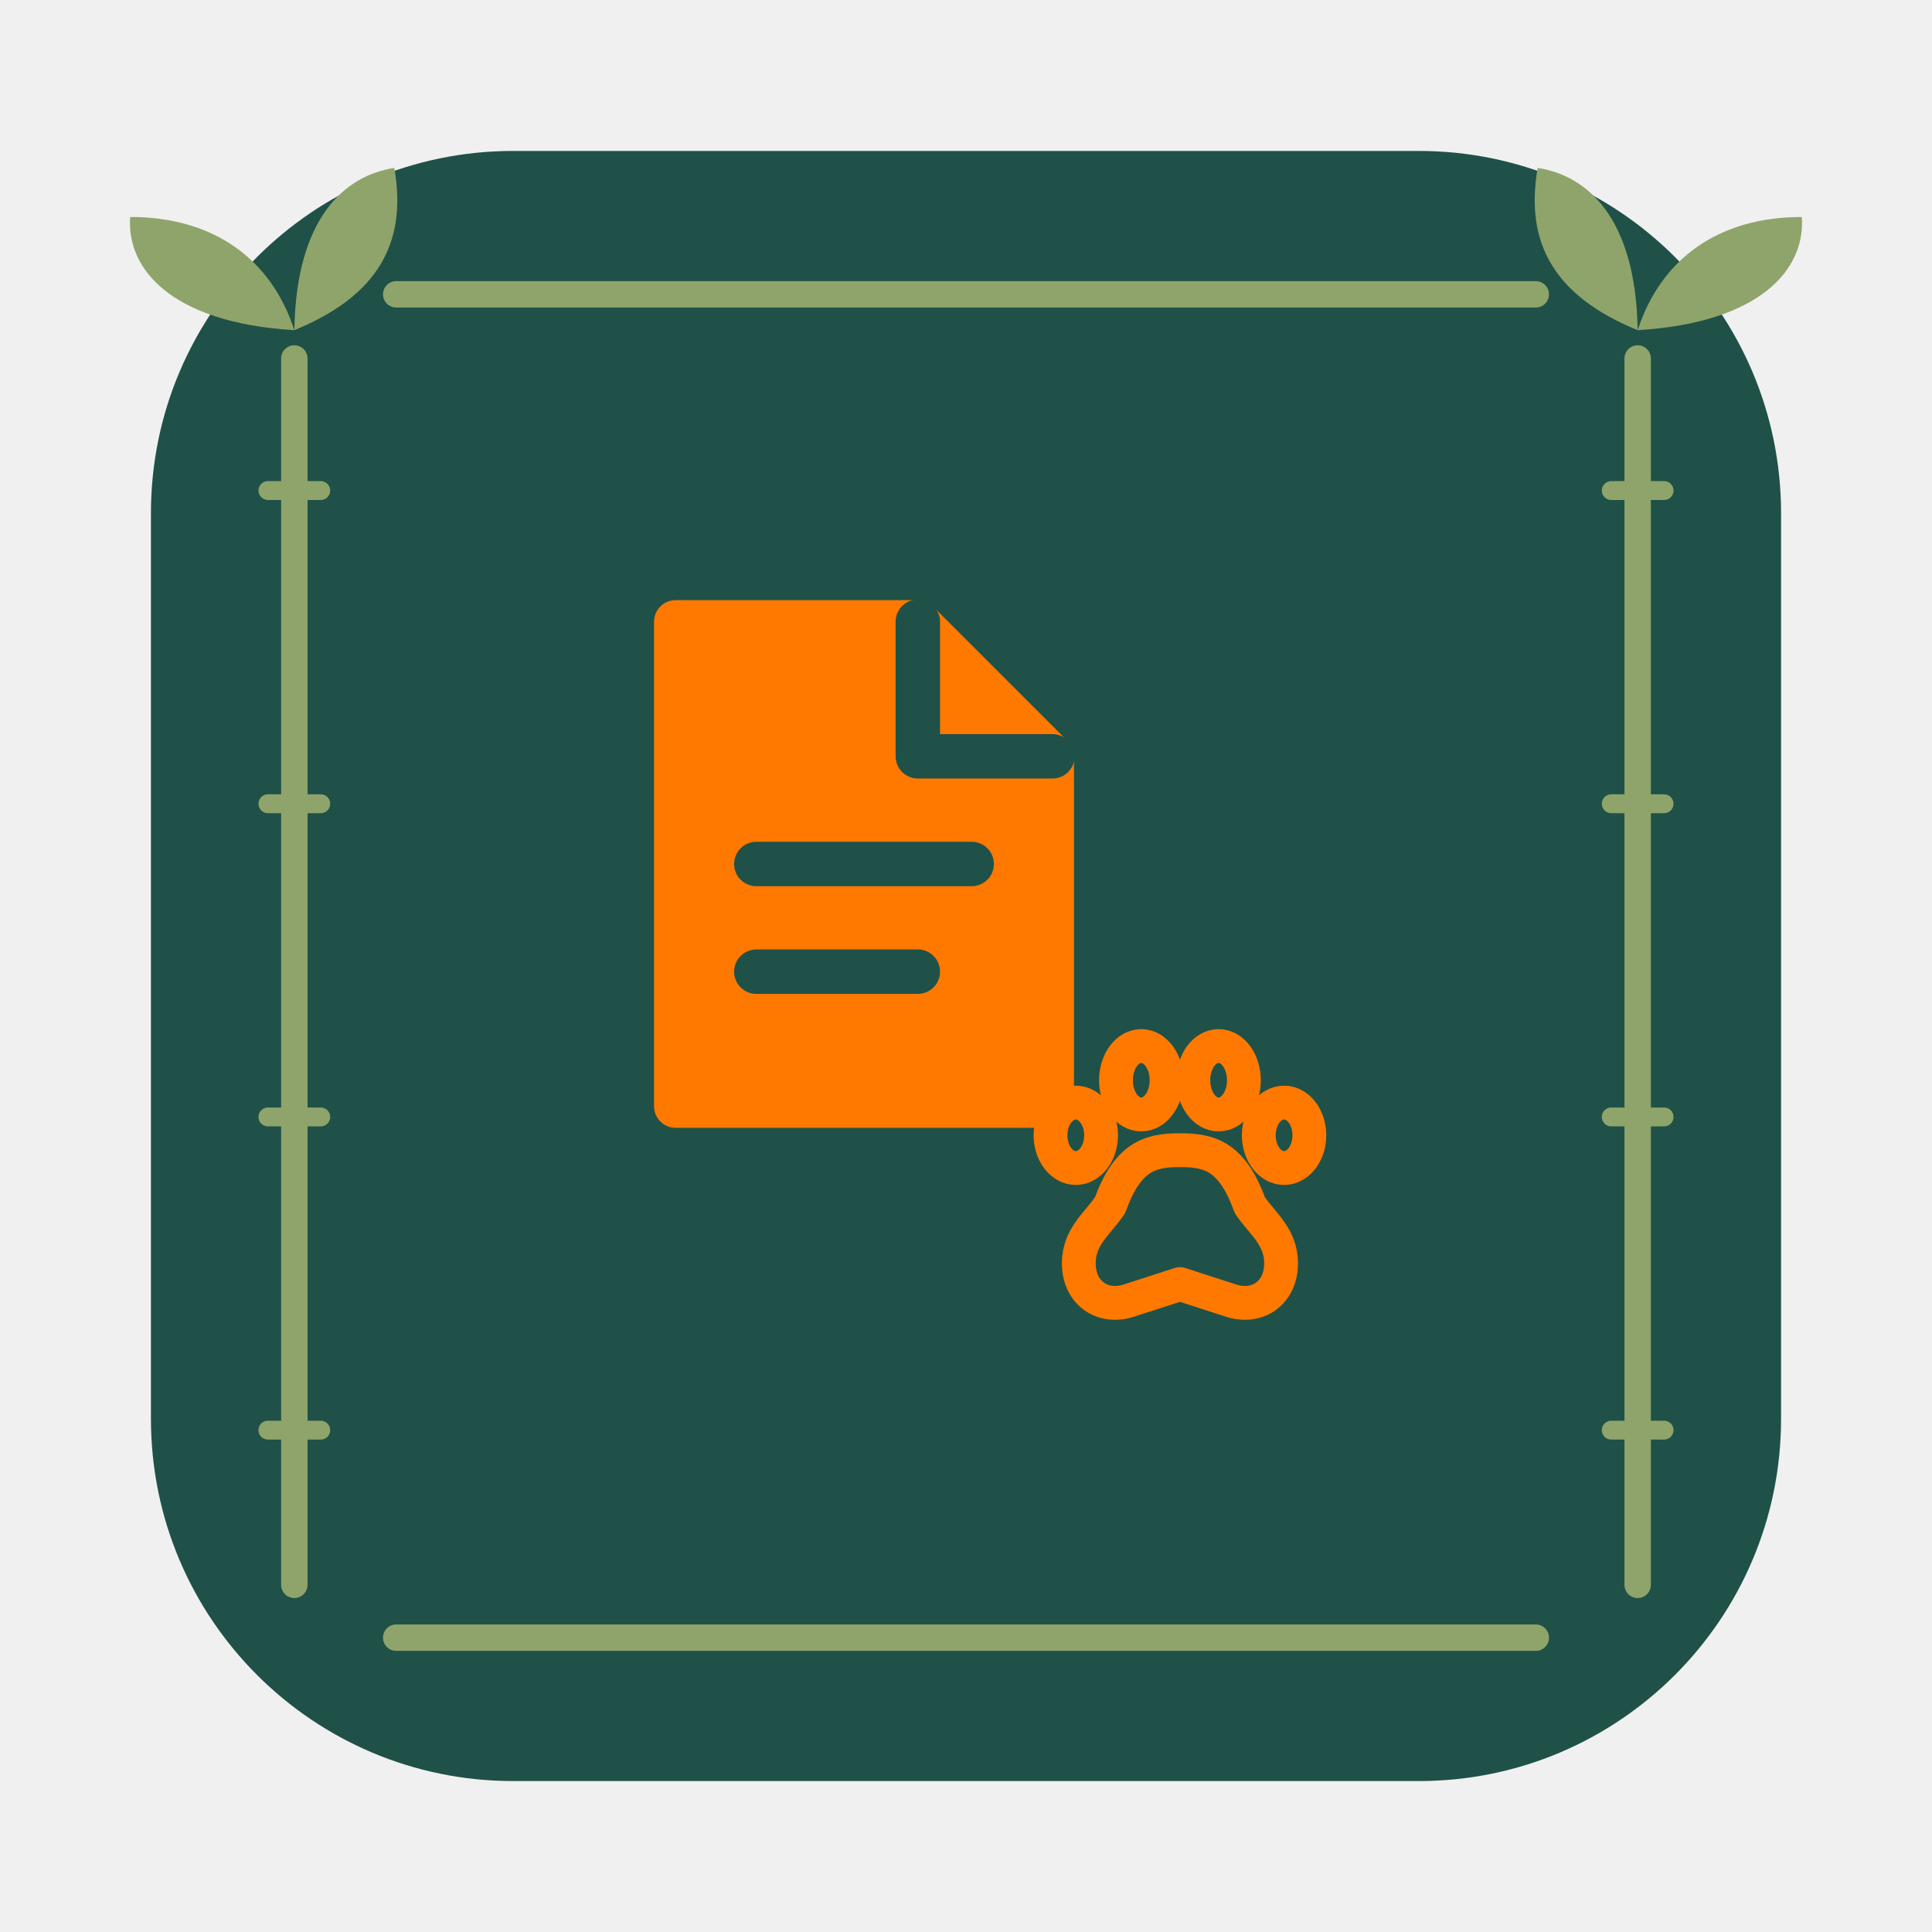
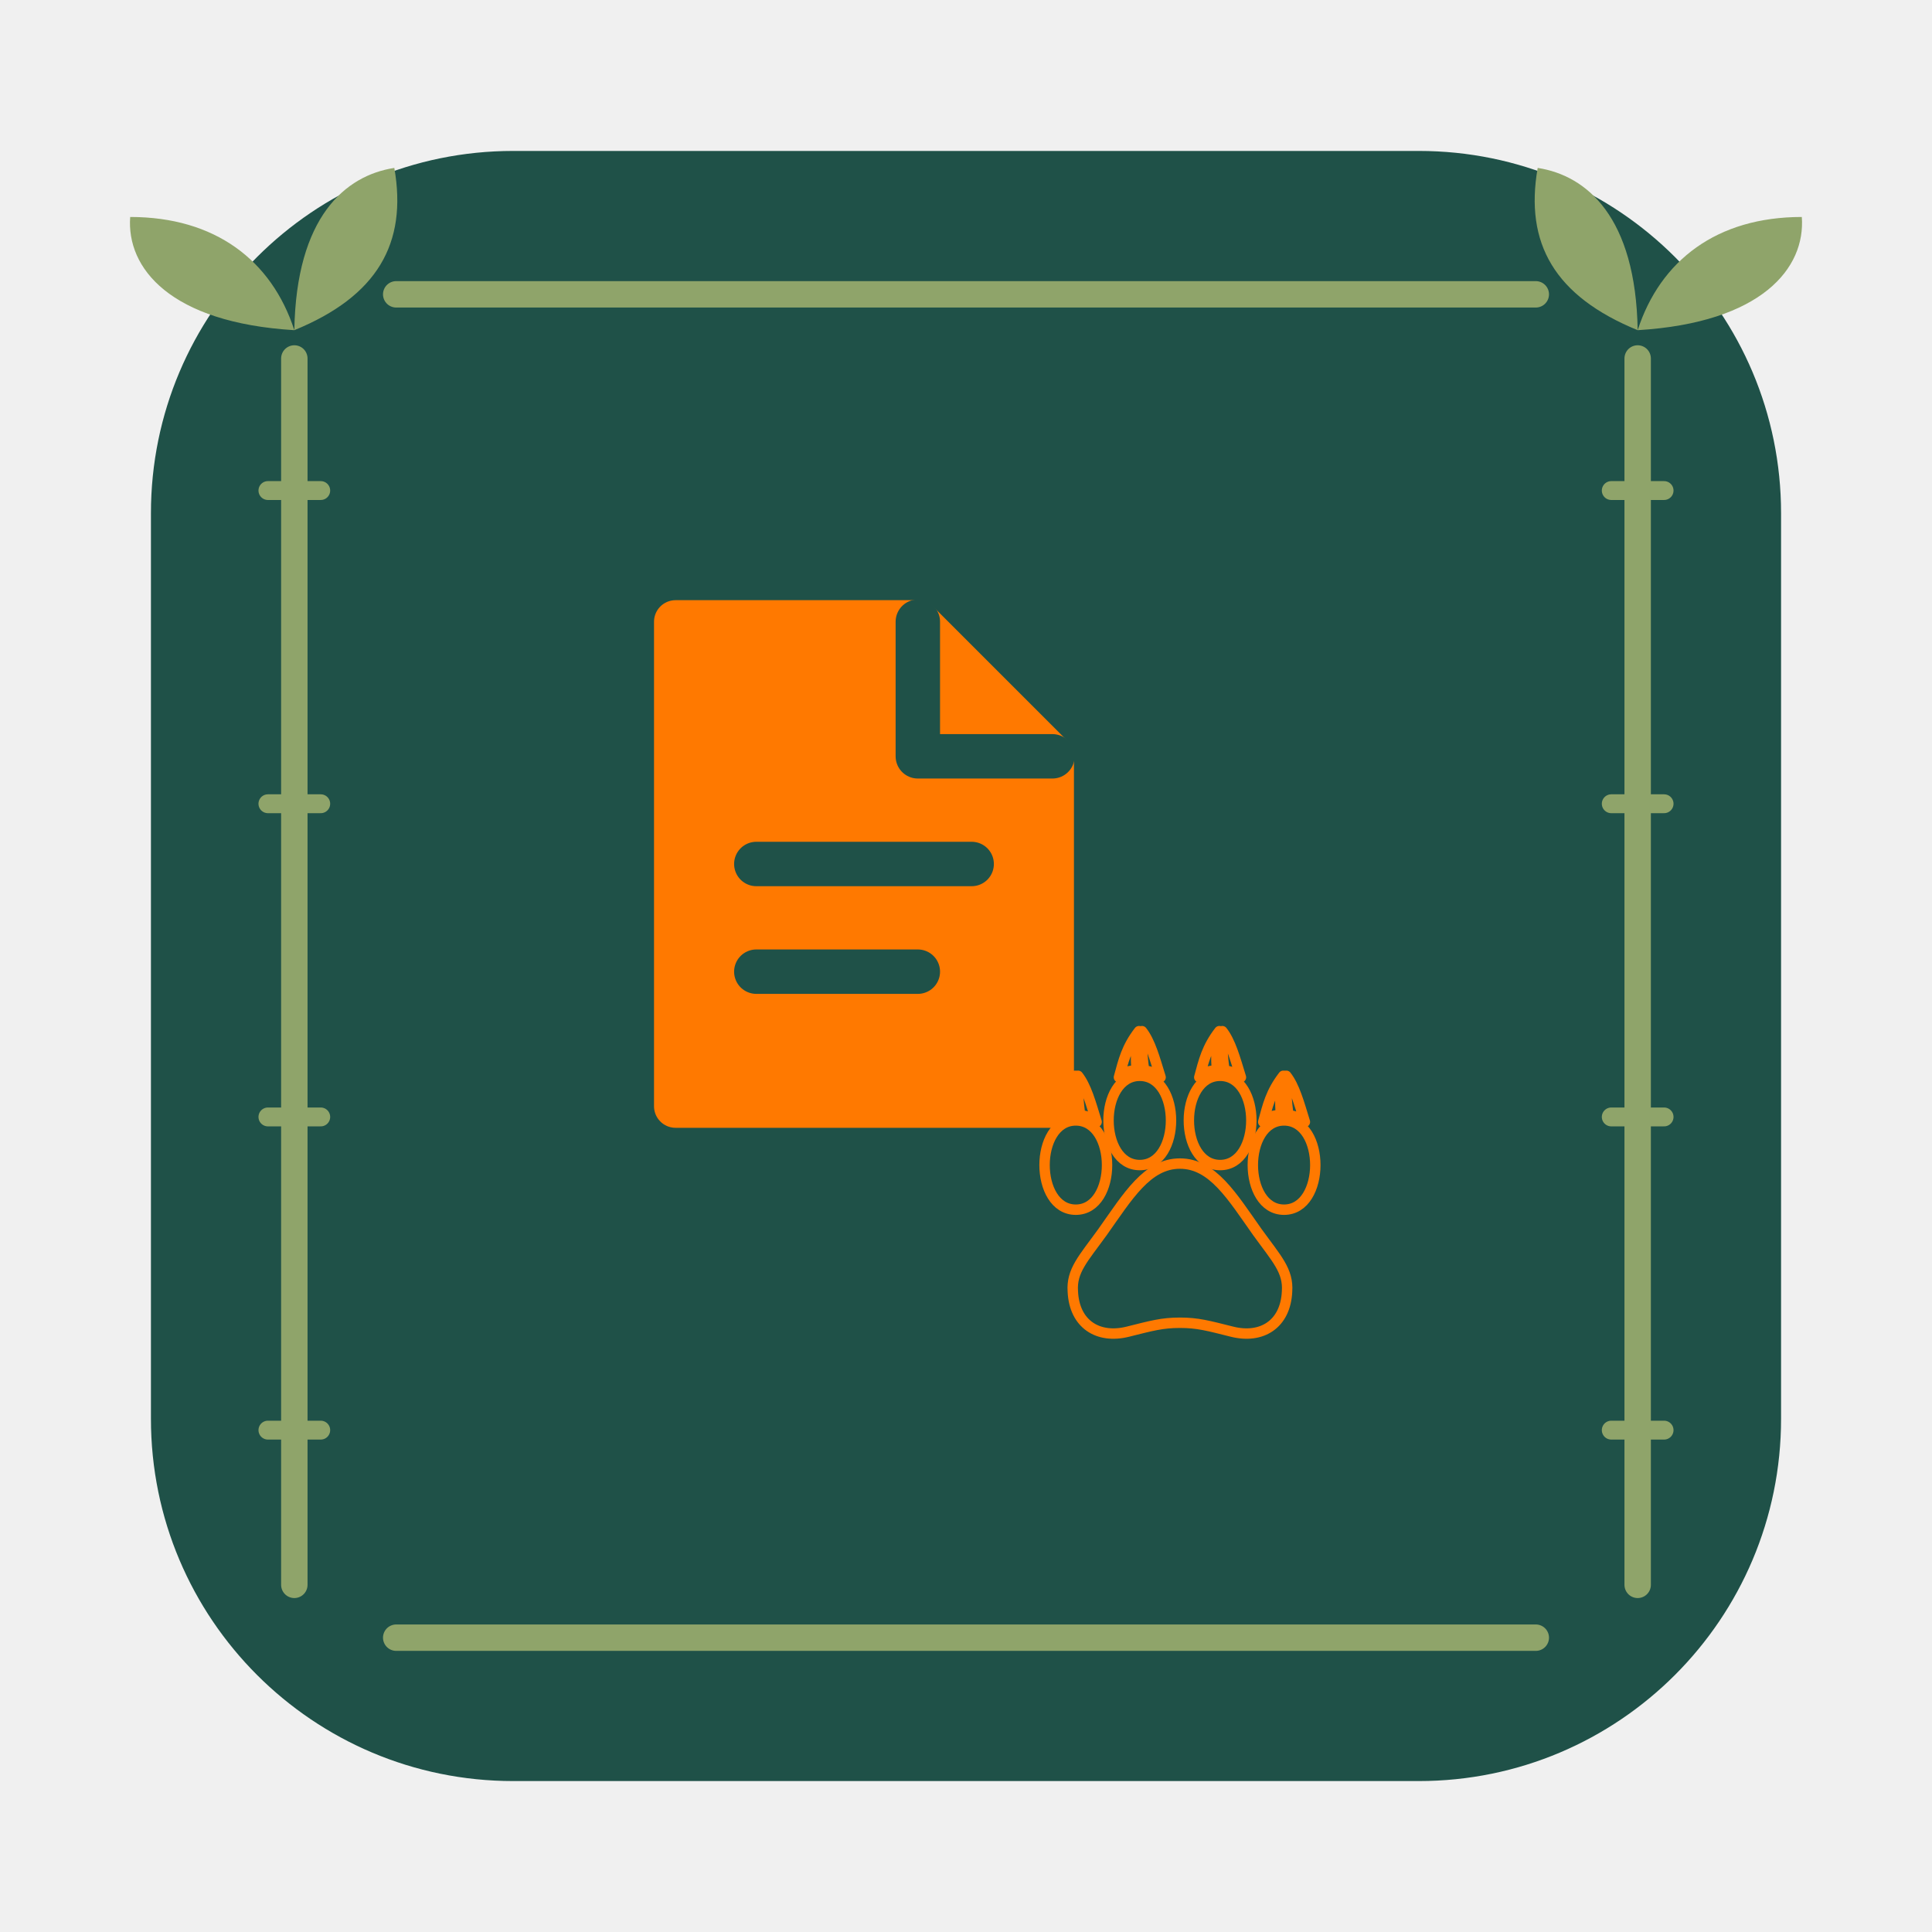
<svg xmlns="http://www.w3.org/2000/svg" viewBox="0 0 64 64">
  <rect x="5" y="5" width="54" height="54" rx="12" fill="#1F5148" />
  <g transform="scale(.0625)">
    <path d="M156 190v650m712-650v650M210 156h604M210 868h604" fill="none" stroke="#8FA46A" stroke-width="14" stroke-linecap="round" stroke-linejoin="round" />
    <path d="M142 260h28" fill="none" stroke="#8FA46A" stroke-width="10" stroke-linecap="round" stroke-linejoin="round" />
    <path d="M142 426h28" fill="none" stroke="#8FA46A" stroke-width="10" stroke-linecap="round" stroke-linejoin="round" />
    <path d="M142 592h28" fill="none" stroke="#8FA46A" stroke-width="10" stroke-linecap="round" stroke-linejoin="round" />
    <path d="M142 758h28" fill="none" stroke="#8FA46A" stroke-width="10" stroke-linecap="round" stroke-linejoin="round" />
    <path d="M854 260h28" fill="none" stroke="#8FA46A" stroke-width="10" stroke-linecap="round" stroke-linejoin="round" />
    <path d="M854 426h28" fill="none" stroke="#8FA46A" stroke-width="10" stroke-linecap="round" stroke-linejoin="round" />
    <path d="M854 592h28" fill="none" stroke="#8FA46A" stroke-width="10" stroke-linecap="round" stroke-linejoin="round" />
    <path d="M854 758h28" fill="none" stroke="#8FA46A" stroke-width="10" stroke-linecap="round" stroke-linejoin="round" />
    <g transform="translate(156 175) scale(1 1)">
      <path d="M0 0c-66-4-89-33-87-60 45 0 75 23 87 60Zm0 0c1-60 27-82 53-86 7 40-9 68-53 86Z" fill="#8FA46A" />
    </g>
    <g transform="translate(868 175) scale(-1 1)">
      <path d="M0 0c-66-4-89-33-87-60 45 0 75 23 87 60Zm0 0c1-60 27-82 53-86 7 40-9 68-53 86Z" fill="#8FA46A" />
    </g>
  </g>
  <g color="#FF7900" transform="translate(16 16) scale(1.333333)">
    <g transform="translate(1.44 1.44) scale(.88)">
      <defs>
        <mask id="cut" maskUnits="userSpaceOnUse" x="-2" y="-2" width="28" height="28">
          <g fill="white" stroke="white" stroke-width="1.6" stroke-linecap="round" stroke-linejoin="round">
            <g transform="translate(0 0) scale(.76)">
              <path d="M5 3h9l5 5v13H5Z" />
            </g>
          </g>
          <g fill="none" stroke="black" stroke-width="1.65" stroke-linecap="round" stroke-linejoin="round">
            <g transform="scale(.76)">
              <path d="M14 3v5h5M8 12h8m-8 4h6" />
            </g>
          </g>
        </mask>
      </defs>
      <rect width="24" height="24" fill="currentColor" mask="url(#cut)" />
      <g fill="none" stroke="currentColor" stroke-width="2.273" stroke-linecap="round" stroke-linejoin="round">
        <g transform="scale(.76)" />
        <g transform="translate(13 13) scale(.42)">
-           <path d="M7.3 13.7C8.5 10.4 10 10 12 10s3.5.4 4.7 3.7c.8 1.2 2.1 2.1 2.1 3.9 0 2-1.6 3.1-3.4 2.5L12 19l-3.4 1.1c-1.8.6-3.4-.5-3.4-2.5 0-1.8 1.3-2.7 2.1-3.9Z" />
-           <ellipse cx="5" cy="9" rx="1.7" ry="2.2" />
-           <ellipse cx="9.4" cy="5.3" rx="1.7" ry="2.3" />
-           <ellipse cx="14.6" cy="5.3" rx="1.7" ry="2.3" />
-           <ellipse cx="19" cy="9" rx="1.7" ry="2.2" />
+           <path d="M12 10.9 C9.8 10.9 8.5 13.1 6.8 15.5 C5.5 17.3 4.7 18.1 4.8 19.5 C4.9 21.7 6.5 22.7 8.5 22.2 C10.1 21.8 10.8 21.6 12 21.6 C13.2 21.6 13.9 21.8 15.5 22.2 C17.5 22.7 19.1 21.7 19.2 19.5 C19.3 18.1 18.5 17.3 17.2 15.5 C15.5 13.1 14.2 10.9 12 10.9 Z" stroke-width="0.7" />
+           <path d="M5 8 C2.2 8 2.2 14 5 14 C7.8 14 7.8 8 5 8 Z" stroke-width="0.7" />
+           <path d="M9.3 5 C6.5 5 6.5 11 9.3 11 C12.1 11 12.1 5 9.3 5 Z" stroke-width="0.7" />
+           <path d="M14.7 5 C11.9 5 11.9 11 14.7 11 C17.5 11 17.5 5 14.7 5 Z" stroke-width="0.7" />
+           <path d="M19 8 C16.2 8 16.2 14 19 14 C21.8 14 21.8 8 19 8 Z" stroke-width="0.7" />
+           <path d="M4.95 5 C4.1 6.1 3.9 7 3.6 8.1 Q4.1 7.6 4.8 7.65 Q4.65 6.4 4.95 5 Z" stroke-width="0.7" />
+           <path d="M5.15 5 Q5.1 6.4 5.3 7.65 Q5.9 7.7 6.4 8.1 C6 6.8 5.7 5.7 5.15 5 Z" stroke-width="0.7" />
+           <path d="M9.25 2 C8.4 3.1 8.2 4 7.9 5.1 Q8.4 4.6 9.1 4.65 Q8.95 3.4 9.25 2 Z" stroke-width="0.7" />
+           <path d="M9.45 2 Q9.4 3.4 9.6 4.65 Q10.2 4.7 10.7 5.1 C10.3 3.8 10 2.7 9.45 2 Z" stroke-width="0.7" />
+           <path d="M14.65 2 C13.8 3.1 13.6 4 13.3 5.1 Q13.8 4.6 14.5 4.65 Q14.35 3.4 14.65 2 Z" stroke-width="0.7" />
+           <path d="M14.85 2 Q14.8 3.4 15 4.65 Q15.6 4.7 16.1 5.1 C15.7 3.8 15.4 2.7 14.85 2 Z" stroke-width="0.7" />
+           <path d="M18.95 5 C18.1 6.1 17.9 7 17.6 8.1 Q18.1 7.6 18.8 7.65 Q18.65 6.4 18.95 5 Z" stroke-width="0.7" />
+           <path d="M19.15 5 Q19.1 6.4 19.3 7.65 Q19.9 7.7 20.4 8.1 C20 6.8 19.7 5.7 19.15 5 Z" stroke-width="0.7" />
        </g>
      </g>
    </g>
  </g>
</svg>
